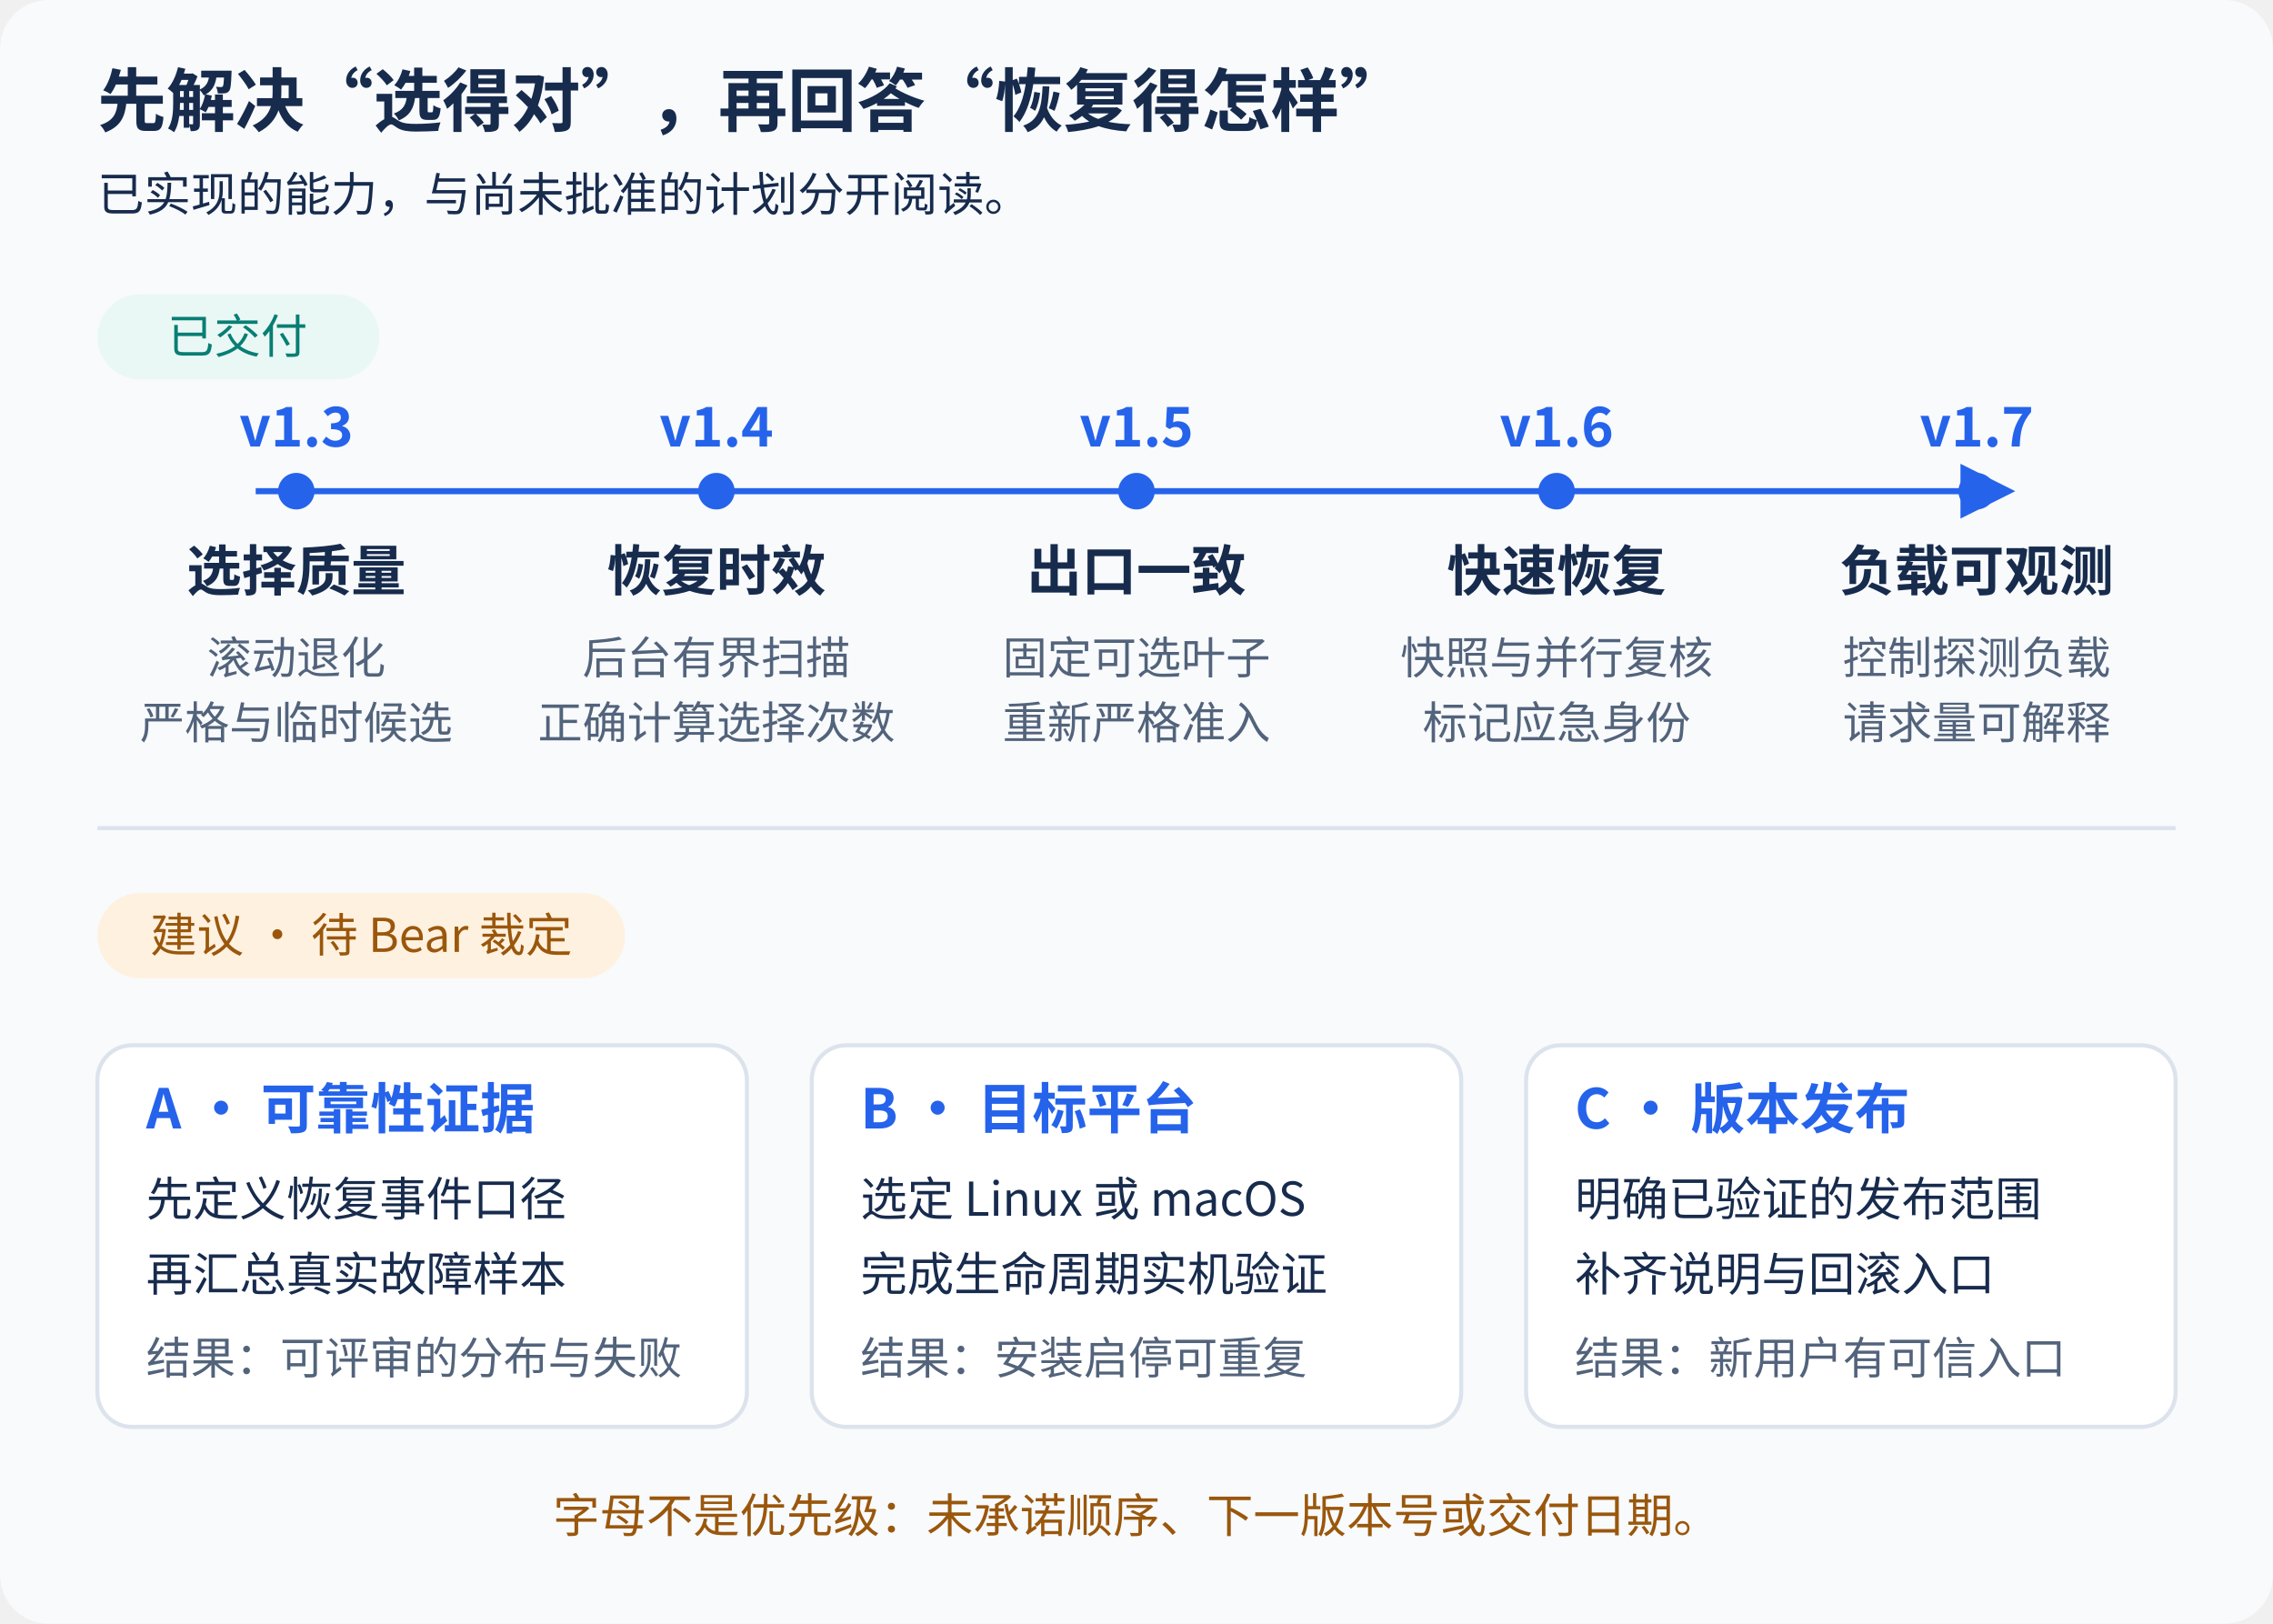
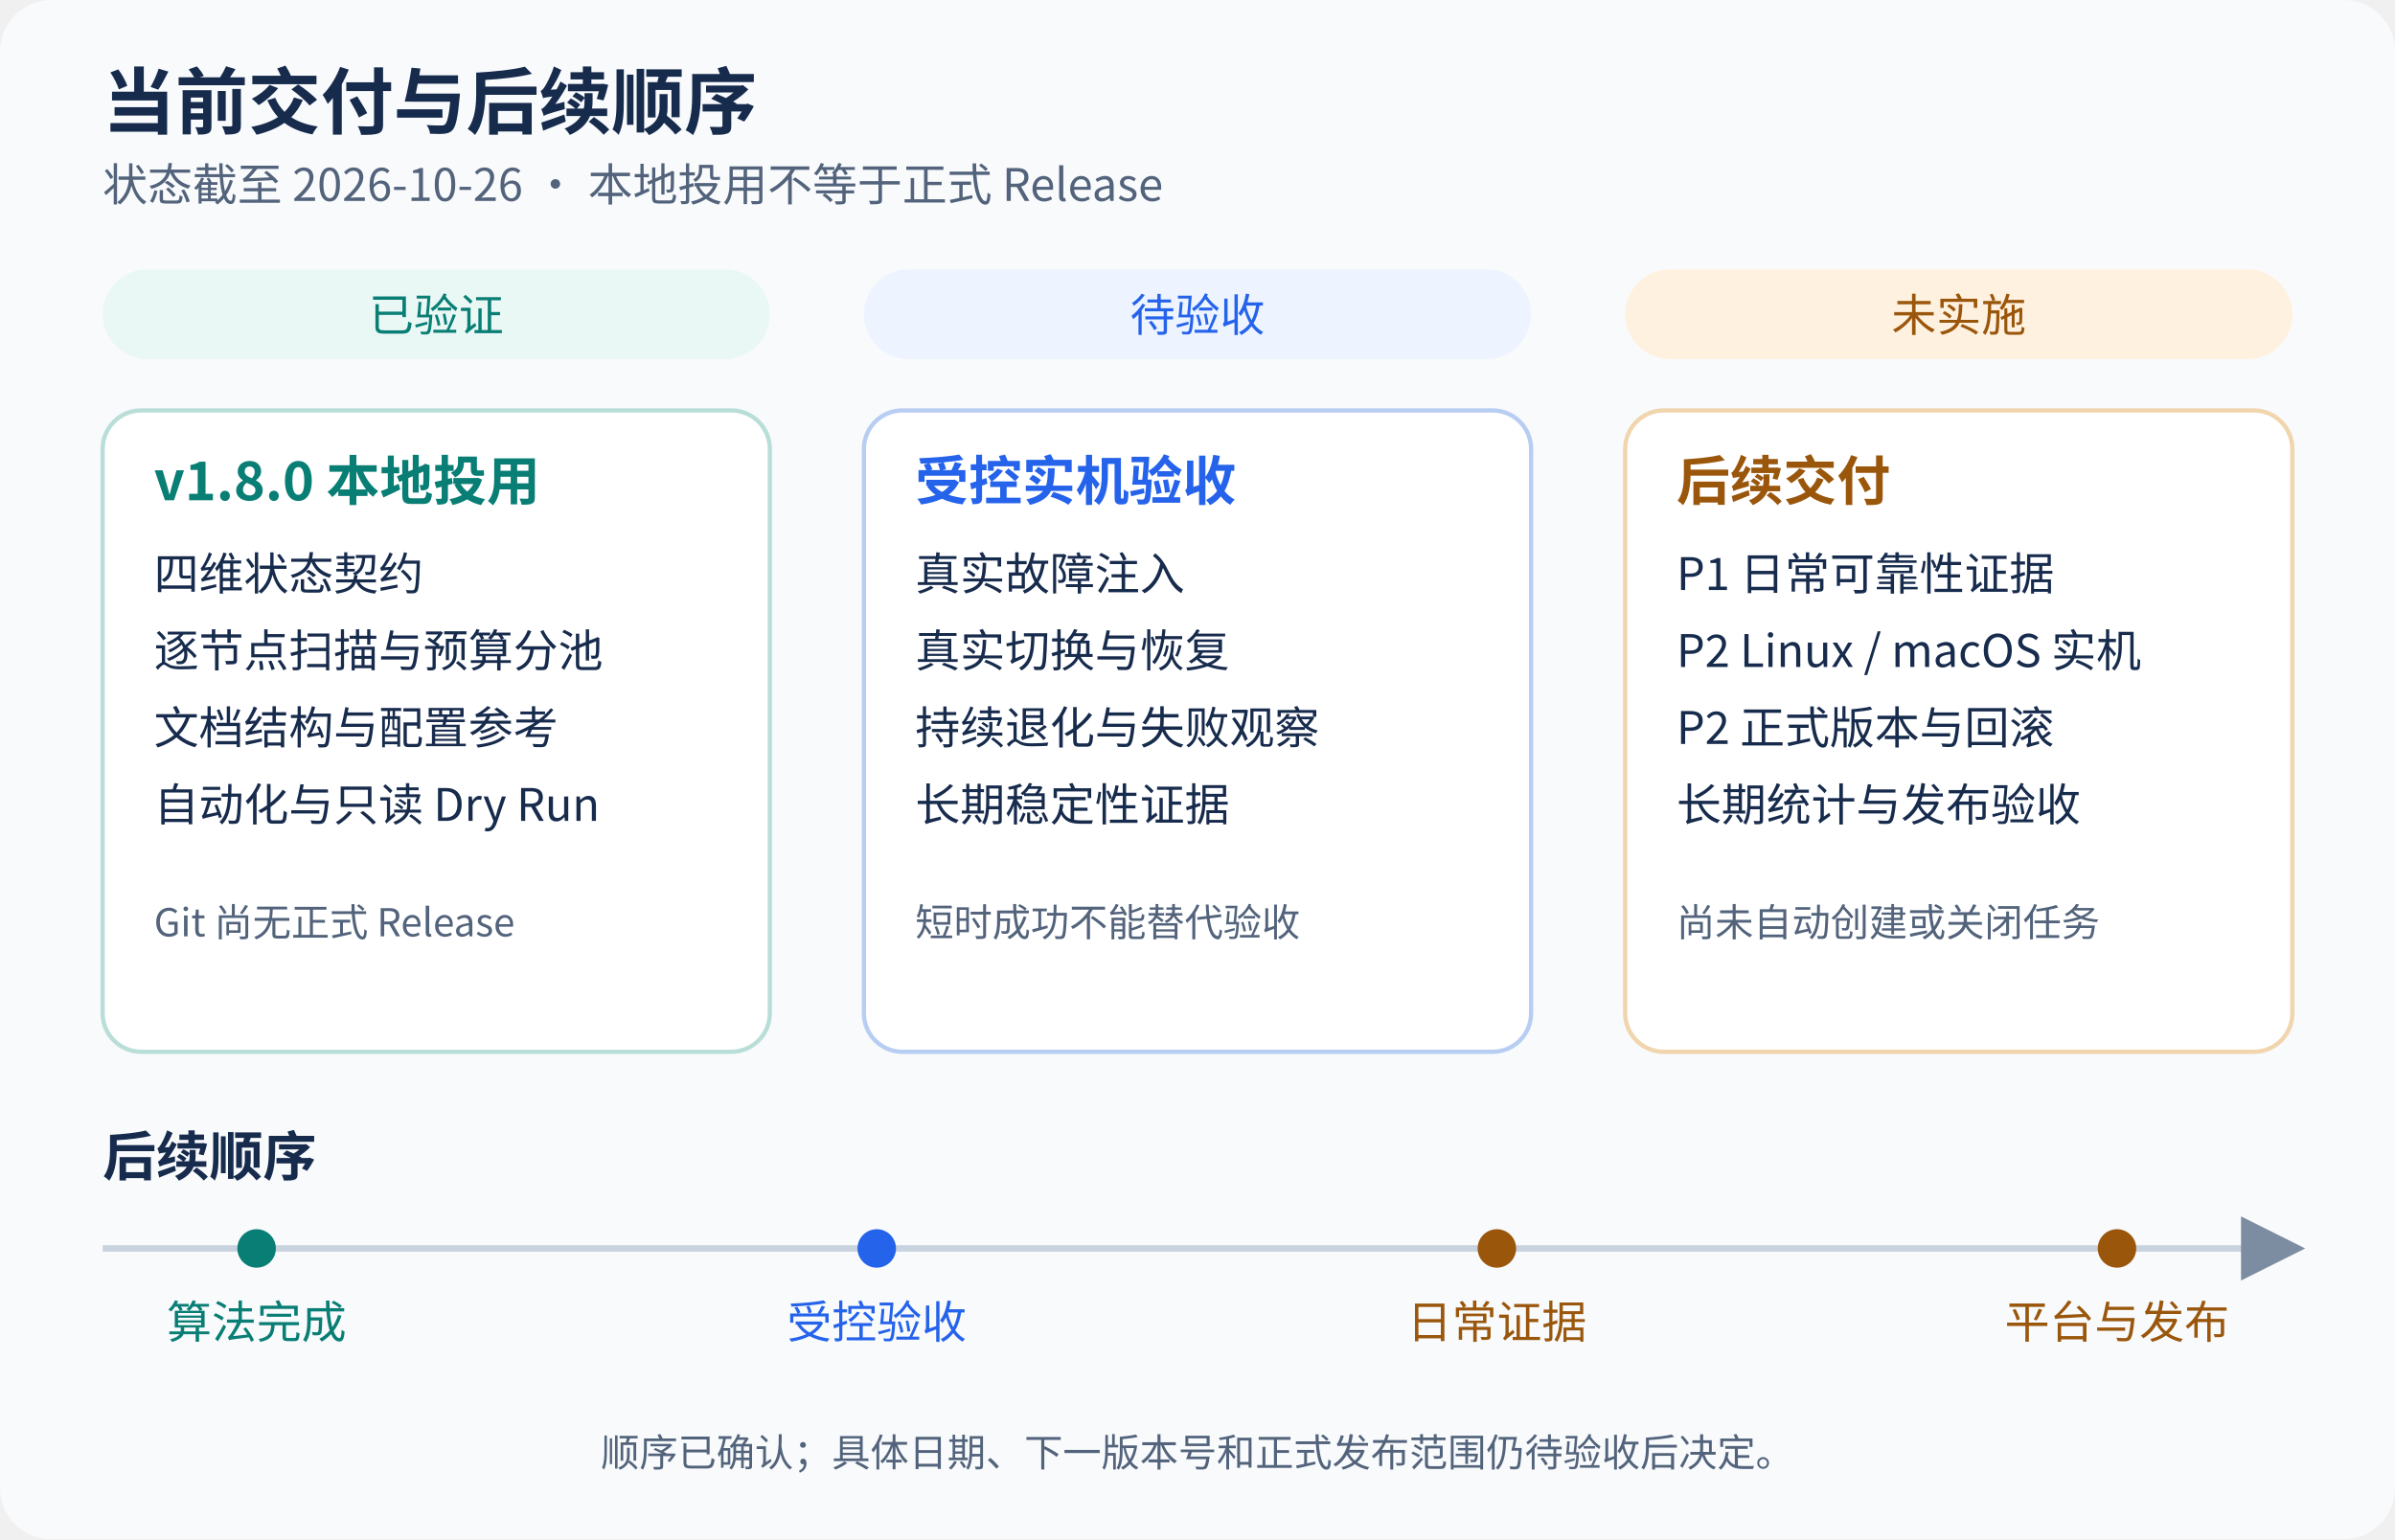
- <svg xmlns="http://www.w3.org/2000/svg" width="1120" height="800" viewBox="0 0 1120 800" role="img" aria-labelledby="title desc">
+ <svg xmlns="http://www.w3.org/2000/svg" width="1120" height="720" viewBox="0 0 1120 720" role="img" aria-labelledby="title desc">
  <defs>
-     <marker id="blue-arrow" markerWidth="9" markerHeight="9" refX="7" refY="4.5" orient="auto">
-       <path d="M0 0L9 4.5L0 9Z" fill="#2563eb" />
+     <style>
+       text{font-family:'Microsoft YaHei','Noto Sans CJK SC',sans-serif;fill:#172b4d}
+       .title{font-size:34px;font-weight:700}.subtitle{font-size:21px;fill:#52637b}
+       .heading{font-size:25px;font-weight:700}.body{font-size:21px}.small{font-size:18px;fill:#52637b}
+       .green{fill:#087e74}.blue{fill:#2563eb}.orange{fill:#9a570c}
+     </style>
+     <marker id="arrow" markerWidth="10" markerHeight="10" refX="8" refY="5" orient="auto">
+       <path d="M0 0L10 5L0 10Z" fill="#7c8ca1" />
    </marker>
-     <style>text{font-family:'Microsoft YaHei','Noto Sans CJK SC',sans-serif;fill:#172b4d}.title{font-size:34px;font-weight:700}.heading{font-size:27px;font-weight:700}.body{font-size:23px}.small{font-size:22px;fill:#52637b}.blue{fill:#2563eb}.teal{fill:#087e74}.orange{fill:#9a570c}</style>
  </defs>
-   <rect width="1120" height="800" rx="24" fill="#f8fafc" />
-   <text x="48" y="62" class="title">先解决“选得对”，再回答“恢复得怎样”</text>
-   <text x="48" y="104" class="body">已实现的能力，与尚未批准的计划分开阅读。</text>
-   <rect x="48" y="145" width="139" height="42" rx="21" fill="#eaf8f5" />
-   <text x="117" y="174" text-anchor="middle" class="body teal">已交付</text>
-   <path d="M126 242H987" fill="none" stroke="#2563eb" stroke-width="3" marker-end="url(#blue-arrow)" />
-   <g fill="#2563eb">
-     <circle cx="146" cy="242" r="9" />
-     <circle cx="353" cy="242" r="9" />
-     <circle cx="560" cy="242" r="9" />
-     <circle cx="767" cy="242" r="9" />
-     <circle cx="974" cy="242" r="9" />
+   <rect width="1120" height="720" rx="24" fill="#f8fafc" />
+   <text x="48" y="60" class="title">当前交付与后续顺序</text>
+   <text x="48" y="94" class="subtitle">状态截至 2026-10-26 · 本地投用不等于正式 Release</text>
+   <g>
+     <rect x="48" y="126" width="312" height="42" rx="21" fill="#eaf8f5" />
+     <text x="204" y="155" text-anchor="middle" class="body green">已验证</text>
+     <rect x="404" y="126" width="312" height="42" rx="21" fill="#edf4ff" />
+     <text x="560" y="155" text-anchor="middle" class="body blue">待验收</text>
+     <rect x="760" y="126" width="312" height="42" rx="21" fill="#fff1df" />
+     <text x="916" y="155" text-anchor="middle" class="body orange">未实施</text>
  </g>
+   <rect x="48" y="192" width="312" height="300" rx="18" fill="#ffffff" stroke="#b9ded8" stroke-width="2" />
+   <rect x="404" y="192" width="312" height="300" rx="18" fill="#ffffff" stroke="#b8cdf2" stroke-width="2" />
+   <rect x="760" y="192" width="312" height="300" rx="18" fill="#ffffff" stroke="#f0d5ad" stroke-width="2" />
+   <text x="72" y="234" class="heading green">v1.8.0 本地投用</text>
+   <text x="72" y="276" class="body">四维状态契约</text>
+   <text x="72" y="312" class="body">逐节点扫描与预算分池</text>
+   <text x="72" y="348" class="body">文档结构与配置参考</text>
+   <text x="72" y="384" class="body">自动化与只读 Dry Run</text>
+   <text x="72" y="438" class="small">Git 尚无正式 Release</text>
+   <text x="428" y="234" class="heading blue">受控实机验收</text>
+   <text x="428" y="276" class="body">真实故障注入</text>
+   <text x="428" y="312" class="body">真实切换与恢复</text>
+   <text x="428" y="348" class="body">持续退化与失败观察</text>
+   <text x="428" y="384" class="body">长期稳定性证据</text>
+   <text x="428" y="438" class="small">短时成功不能替代验收</text>
+   <text x="784" y="234" class="heading orange">后续交付</text>
+   <text x="784" y="276" class="body">P1 日常可靠性证据</text>
+   <text x="784" y="312" class="body">P2 Linux / macOS 实机</text>
+   <text x="784" y="348" class="body">P2 正式版本与回滚</text>
+   <text x="784" y="384" class="body">长期统计与发布验收</text>
+   <text x="784" y="438" class="small">尚未自动创建或关闭任务</text>
+   <text x="48" y="550" class="heading">后续顺序</text>
+   <path d="M48 584H1072" fill="none" stroke="#c9d3df" stroke-width="3" marker-end="url(#arrow)" />
+   <circle cx="120" cy="584" r="9" fill="#087e74" />
+   <circle cx="410" cy="584" r="9" fill="#2563eb" />
+   <circle cx="700" cy="584" r="9" fill="#9a570c" />
+   <circle cx="990" cy="584" r="9" fill="#9a570c" />
  <g text-anchor="middle">
-     <text x="146" y="220" class="heading blue">v1.3</text>
-     <text x="353" y="220" class="heading blue">v1.4</text>
-     <text x="560" y="220" class="heading blue">v1.5</text>
-     <text x="767" y="220" class="heading blue">v1.6</text>
-     <text x="974" y="220" class="heading blue">v1.7</text>
-     <text x="146" y="291" class="heading">选择质量</text>
-     <text x="353" y="291" class="heading">恢复时效</text>
-     <text x="560" y="291" class="heading">出口一致</text>
-     <text x="767" y="291" class="heading">快速恢复</text>
-     <text x="974" y="291" class="heading">负载可观测</text>
-     <text x="146" y="332" class="small">滚动退化</text>
-     <text x="146" y="364" class="small">严格与临时候选</text>
-     <text x="353" y="332" class="small">后台有界扫描</text>
-     <text x="353" y="364" class="small">正确计算选择次数</text>
-     <text x="560" y="332" class="small">固定可选叶子</text>
-     <text x="560" y="364" class="small">重新严格准入</text>
-     <text x="767" y="332" class="small">快照与并行复核</text>
-     <text x="767" y="364" class="small">标记应急身份</text>
-     <text x="974" y="332" class="small">控制探测负载</text>
-     <text x="974" y="364" class="small">请求量可解释</text>
+     <text x="120" y="626" class="body green">算法完成</text>
+     <text x="410" y="626" class="body blue">受控验收</text>
+     <text x="700" y="626" class="body orange">日常证据</text>
+     <text x="990" y="626" class="body orange">平台与发布</text>
  </g>
-   <path d="M48 408H1072" stroke="#dce3ec" stroke-width="2" />
-   <rect x="48" y="440" width="260" height="42" rx="21" fill="#fff1df" />
-   <text x="178" y="469" text-anchor="middle" class="body orange">建议 · 待 Bear 裁定</text>
-   <rect x="48" y="515" width="320" height="188" rx="17" fill="#fff" stroke="#dce3ec" stroke-width="2" />
-   <rect x="400" y="515" width="320" height="188" rx="17" fill="#fff" stroke="#dce3ec" stroke-width="2" />
-   <rect x="752" y="515" width="320" height="188" rx="17" fill="#fff" stroke="#dce3ec" stroke-width="2" />
-   <text x="72" y="556" class="heading blue">A · 可靠性证据</text>
-   <text x="72" y="599" class="body">先定义恢复事件口径</text>
-   <text x="72" y="636" class="body">再汇总真实故障样本</text>
-   <text x="72" y="677" class="small">结果：可评审的分布与失败</text>
-   <text x="424" y="556" class="heading blue">B · 目标平台</text>
-   <text x="424" y="599" class="body">选定 Linux 或 macOS</text>
-   <text x="424" y="636" class="body">完成生命周期实机验证</text>
-   <text x="424" y="677" class="small">结果：安装启停可重复</text>
-   <text x="776" y="556" class="heading blue">C · 版本发布</text>
-   <text x="776" y="599" class="body">明确已验证的发布范围</text>
-   <text x="776" y="636" class="body">补齐说明与回滚入口</text>
-   <text x="776" y="677" class="small">结果：新用户有可信入口</text>
-   <text x="560" y="755" text-anchor="middle" class="body orange">字母不是优先级：未承诺顺序、下一版本号或交付日期。</text>
+   <text x="560" y="686" text-anchor="middle" class="small">顺序已确认；具体日期、下一版本号和正式发布范围仍待验收后决定。</text>
</svg>
